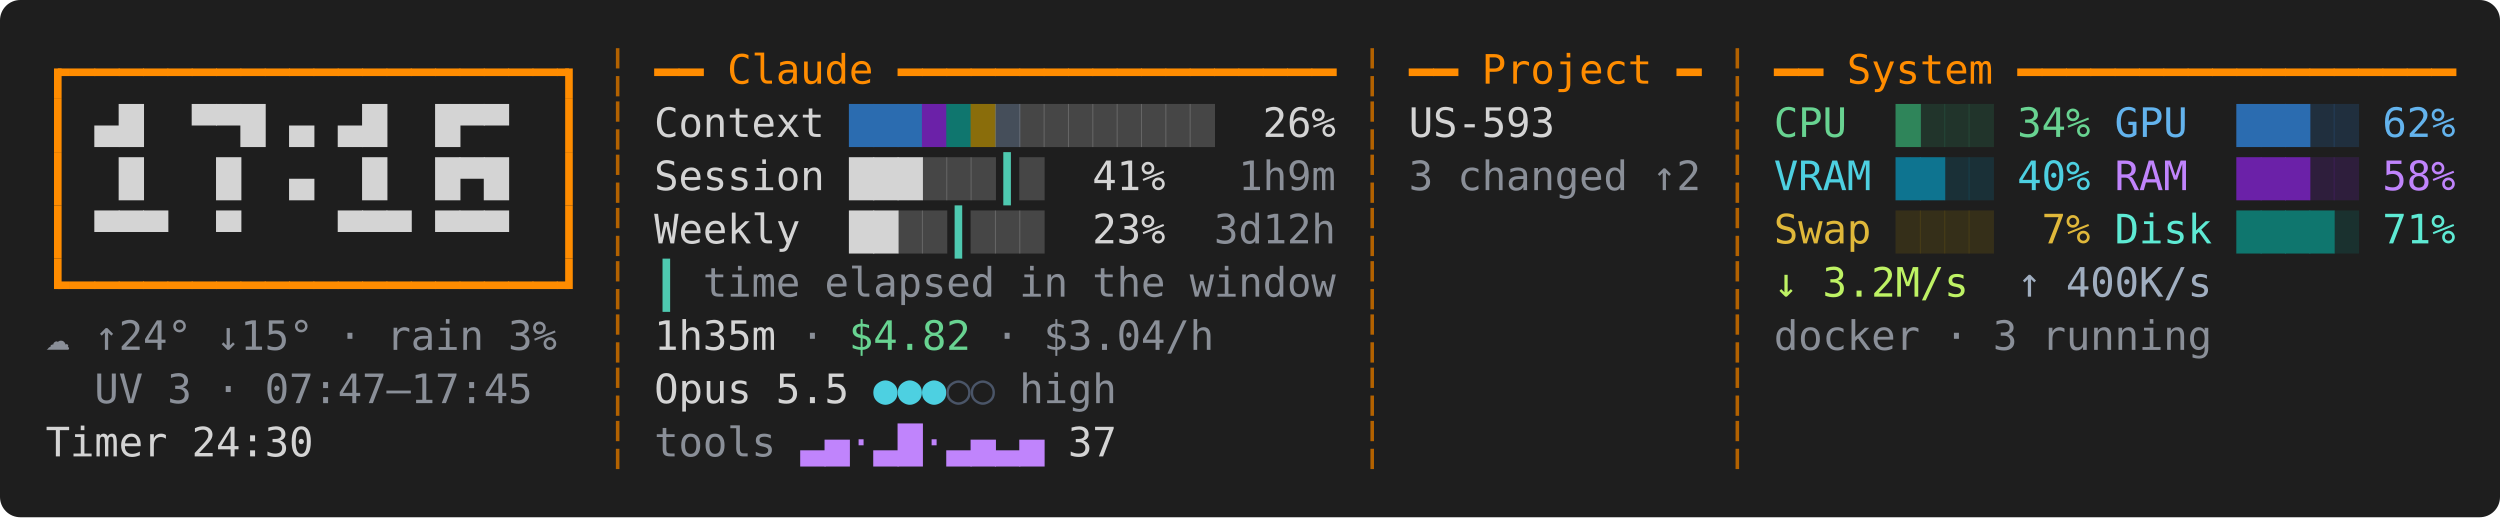
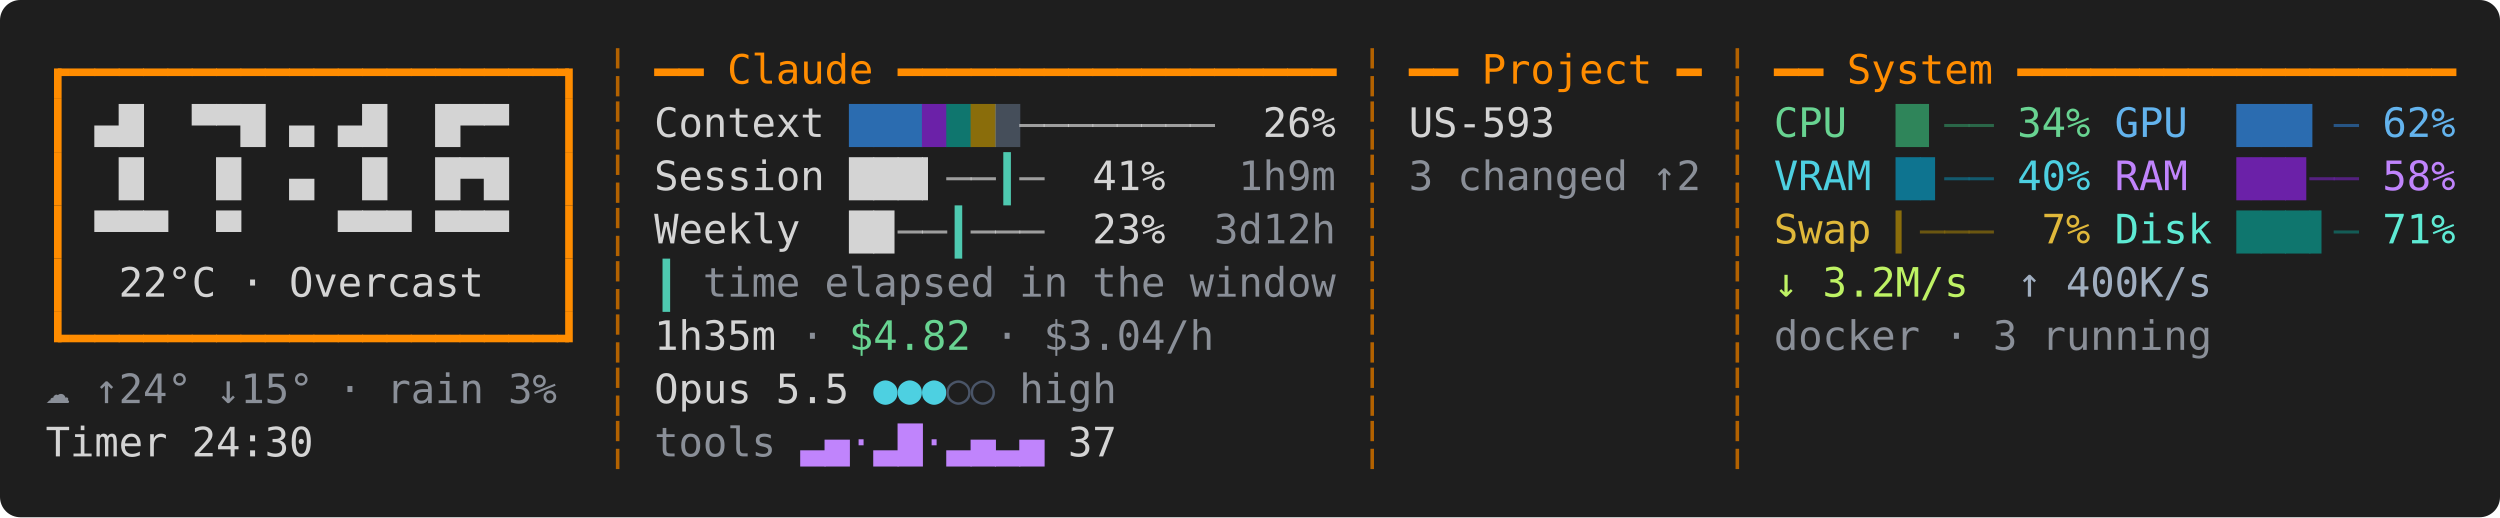
<svg xmlns="http://www.w3.org/2000/svg" width="986" height="204" viewBox="0 0 986 204" font-family="DejaVu Sans Mono, Menlo, Consolas, monospace" font-size="16">
  <rect width="986" height="204" rx="8" fill="#1e1e1e" />
  <line x1="22.8" y1="28.5" x2="27.6" y2="28.5" stroke="#ff8c00" stroke-width="3" />
  <line x1="22.8" y1="27.0" x2="22.8" y2="39.0" stroke="#ff8c00" stroke-width="3" />
  <line x1="27.6" y1="28.5" x2="37.6" y2="28.5" stroke="#ff8c00" stroke-width="3" />
  <line x1="37.2" y1="28.5" x2="47.2" y2="28.5" stroke="#ff8c00" stroke-width="3" />
  <line x1="46.8" y1="28.5" x2="56.8" y2="28.5" stroke="#ff8c00" stroke-width="3" />
  <line x1="56.4" y1="28.5" x2="66.4" y2="28.5" stroke="#ff8c00" stroke-width="3" />
  <line x1="66.0" y1="28.5" x2="76.0" y2="28.5" stroke="#ff8c00" stroke-width="3" />
  <line x1="75.6" y1="28.5" x2="85.6" y2="28.5" stroke="#ff8c00" stroke-width="3" />
  <line x1="85.2" y1="28.5" x2="95.2" y2="28.5" stroke="#ff8c00" stroke-width="3" />
  <line x1="94.8" y1="28.5" x2="104.8" y2="28.5" stroke="#ff8c00" stroke-width="3" />
  <line x1="104.4" y1="28.5" x2="114.4" y2="28.5" stroke="#ff8c00" stroke-width="3" />
  <line x1="114.0" y1="28.5" x2="124.0" y2="28.5" stroke="#ff8c00" stroke-width="3" />
  <line x1="123.6" y1="28.5" x2="133.6" y2="28.5" stroke="#ff8c00" stroke-width="3" />
  <line x1="133.2" y1="28.5" x2="143.2" y2="28.5" stroke="#ff8c00" stroke-width="3" />
  <line x1="142.8" y1="28.5" x2="152.8" y2="28.5" stroke="#ff8c00" stroke-width="3" />
  <line x1="152.4" y1="28.5" x2="162.4" y2="28.5" stroke="#ff8c00" stroke-width="3" />
  <line x1="162.0" y1="28.5" x2="172.0" y2="28.5" stroke="#ff8c00" stroke-width="3" />
  <line x1="171.6" y1="28.5" x2="181.6" y2="28.5" stroke="#ff8c00" stroke-width="3" />
  <line x1="181.2" y1="28.5" x2="191.2" y2="28.5" stroke="#ff8c00" stroke-width="3" />
  <line x1="190.8" y1="28.5" x2="200.8" y2="28.5" stroke="#ff8c00" stroke-width="3" />
  <line x1="200.4" y1="28.5" x2="210.4" y2="28.5" stroke="#ff8c00" stroke-width="3" />
  <line x1="210.0" y1="28.5" x2="220.0" y2="28.5" stroke="#ff8c00" stroke-width="3" />
  <line x1="224.4" y1="28.5" x2="219.6" y2="28.5" stroke="#ff8c00" stroke-width="3" />
  <line x1="224.4" y1="27.0" x2="224.4" y2="39.0" stroke="#ff8c00" stroke-width="3" />
  <line x1="243.6" y1="19" x2="243.6" y2="27.0" stroke="#b36200" stroke-width="1.4" />
  <line x1="243.6" y1="30.0" x2="243.6" y2="38" stroke="#b36200" stroke-width="1.4" />
  <line x1="258.0" y1="28.5" x2="268.0" y2="28.5" stroke="#ff8c00" stroke-width="3" />
  <line x1="267.6" y1="28.5" x2="277.6" y2="28.5" stroke="#ff8c00" stroke-width="3" />
  <text x="286.8" y="33" fill="#ff8c00">C</text>
  <text x="296.4" y="33" fill="#ff8c00">l</text>
  <text x="306.0" y="33" fill="#ff8c00">a</text>
  <text x="315.6" y="33" fill="#ff8c00">u</text>
  <text x="325.2" y="33" fill="#ff8c00">d</text>
  <text x="334.8" y="33" fill="#ff8c00">e</text>
  <line x1="354.0" y1="28.5" x2="364.0" y2="28.5" stroke="#ff8c00" stroke-width="3" />
  <line x1="363.6" y1="28.5" x2="373.6" y2="28.5" stroke="#ff8c00" stroke-width="3" />
  <line x1="373.2" y1="28.5" x2="383.2" y2="28.5" stroke="#ff8c00" stroke-width="3" />
  <line x1="382.8" y1="28.5" x2="392.8" y2="28.5" stroke="#ff8c00" stroke-width="3" />
  <line x1="392.4" y1="28.5" x2="402.4" y2="28.5" stroke="#ff8c00" stroke-width="3" />
  <line x1="402.0" y1="28.5" x2="412.0" y2="28.5" stroke="#ff8c00" stroke-width="3" />
  <line x1="411.6" y1="28.5" x2="421.6" y2="28.5" stroke="#ff8c00" stroke-width="3" />
  <line x1="421.2" y1="28.5" x2="431.2" y2="28.5" stroke="#ff8c00" stroke-width="3" />
  <line x1="430.8" y1="28.5" x2="440.8" y2="28.5" stroke="#ff8c00" stroke-width="3" />
  <line x1="440.4" y1="28.5" x2="450.4" y2="28.5" stroke="#ff8c00" stroke-width="3" />
  <line x1="450.0" y1="28.5" x2="460.0" y2="28.5" stroke="#ff8c00" stroke-width="3" />
  <line x1="459.6" y1="28.5" x2="469.6" y2="28.5" stroke="#ff8c00" stroke-width="3" />
  <line x1="469.2" y1="28.5" x2="479.2" y2="28.5" stroke="#ff8c00" stroke-width="3" />
  <line x1="478.8" y1="28.5" x2="488.8" y2="28.5" stroke="#ff8c00" stroke-width="3" />
  <line x1="488.4" y1="28.5" x2="498.4" y2="28.5" stroke="#ff8c00" stroke-width="3" />
  <line x1="498.0" y1="28.5" x2="508.0" y2="28.5" stroke="#ff8c00" stroke-width="3" />
  <line x1="507.6" y1="28.5" x2="517.6" y2="28.5" stroke="#ff8c00" stroke-width="3" />
  <line x1="517.2" y1="28.5" x2="527.2" y2="28.5" stroke="#ff8c00" stroke-width="3" />
  <line x1="541.2" y1="19" x2="541.2" y2="27.0" stroke="#b36200" stroke-width="1.4" />
  <line x1="541.2" y1="30.0" x2="541.2" y2="38" stroke="#b36200" stroke-width="1.4" />
  <line x1="555.6" y1="28.5" x2="565.6" y2="28.5" stroke="#ff8c00" stroke-width="3" />
  <line x1="565.2" y1="28.5" x2="575.2" y2="28.5" stroke="#ff8c00" stroke-width="3" />
  <text x="584.4" y="33" fill="#ff8c00">P</text>
  <text x="594.0" y="33" fill="#ff8c00">r</text>
  <text x="603.6" y="33" fill="#ff8c00">o</text>
  <text x="613.2" y="33" fill="#ff8c00">j</text>
  <text x="622.8" y="33" fill="#ff8c00">e</text>
  <text x="632.4" y="33" fill="#ff8c00">c</text>
  <text x="642.0" y="33" fill="#ff8c00">t</text>
  <line x1="661.2" y1="28.5" x2="671.2" y2="28.5" stroke="#ff8c00" stroke-width="3" />
  <line x1="685.2" y1="19" x2="685.2" y2="27.0" stroke="#b36200" stroke-width="1.4" />
  <line x1="685.2" y1="30.0" x2="685.2" y2="38" stroke="#b36200" stroke-width="1.4" />
  <line x1="699.6" y1="28.5" x2="709.6" y2="28.5" stroke="#ff8c00" stroke-width="3" />
  <line x1="709.2" y1="28.5" x2="719.2" y2="28.5" stroke="#ff8c00" stroke-width="3" />
  <text x="728.4" y="33" fill="#ff8c00">S</text>
  <text x="738.0" y="33" fill="#ff8c00">y</text>
  <text x="747.6" y="33" fill="#ff8c00">s</text>
  <text x="757.2" y="33" fill="#ff8c00">t</text>
  <text x="766.8" y="33" fill="#ff8c00">e</text>
  <text x="776.4" y="33" fill="#ff8c00">m</text>
  <line x1="795.6" y1="28.5" x2="805.6" y2="28.5" stroke="#ff8c00" stroke-width="3" />
  <line x1="805.2" y1="28.5" x2="815.2" y2="28.5" stroke="#ff8c00" stroke-width="3" />
  <line x1="814.8" y1="28.5" x2="824.8" y2="28.5" stroke="#ff8c00" stroke-width="3" />
  <line x1="824.4" y1="28.5" x2="834.4" y2="28.5" stroke="#ff8c00" stroke-width="3" />
  <line x1="834.0" y1="28.5" x2="844.0" y2="28.5" stroke="#ff8c00" stroke-width="3" />
  <line x1="843.6" y1="28.5" x2="853.6" y2="28.5" stroke="#ff8c00" stroke-width="3" />
  <line x1="853.2" y1="28.5" x2="863.2" y2="28.5" stroke="#ff8c00" stroke-width="3" />
  <line x1="862.8" y1="28.5" x2="872.8" y2="28.5" stroke="#ff8c00" stroke-width="3" />
  <line x1="872.4" y1="28.5" x2="882.4" y2="28.5" stroke="#ff8c00" stroke-width="3" />
  <line x1="882.0" y1="28.5" x2="892.0" y2="28.5" stroke="#ff8c00" stroke-width="3" />
  <line x1="891.6" y1="28.5" x2="901.6" y2="28.5" stroke="#ff8c00" stroke-width="3" />
  <line x1="901.2" y1="28.5" x2="911.2" y2="28.5" stroke="#ff8c00" stroke-width="3" />
  <line x1="910.8" y1="28.5" x2="920.8" y2="28.5" stroke="#ff8c00" stroke-width="3" />
  <line x1="920.4" y1="28.5" x2="930.4" y2="28.5" stroke="#ff8c00" stroke-width="3" />
  <line x1="930.0" y1="28.5" x2="940.0" y2="28.5" stroke="#ff8c00" stroke-width="3" />
  <line x1="939.6" y1="28.5" x2="949.6" y2="28.5" stroke="#ff8c00" stroke-width="3" />
  <line x1="949.2" y1="28.5" x2="959.2" y2="28.5" stroke="#ff8c00" stroke-width="3" />
  <line x1="958.8" y1="28.5" x2="968.8" y2="28.5" stroke="#ff8c00" stroke-width="3" />
  <line x1="22.8" y1="39" x2="22.8" y2="60" stroke="#ff8c00" stroke-width="3" />
  <rect x="37.2" y="49.5" width="10.0" height="8.5" fill="#d4d4d4" />
  <rect x="46.8" y="41" width="10.0" height="17" fill="#d4d4d4" />
  <rect x="75.6" y="41" width="10.0" height="8.5" fill="#d4d4d4" />
  <rect x="85.2" y="41" width="10.0" height="8.5" fill="#d4d4d4" />
  <rect x="94.8" y="41" width="10.0" height="17" fill="#d4d4d4" />
  <rect x="114.0" y="49.5" width="10.0" height="8.5" fill="#d4d4d4" />
  <rect x="133.2" y="49.5" width="10.0" height="8.5" fill="#d4d4d4" />
  <rect x="142.8" y="41" width="10.0" height="17" fill="#d4d4d4" />
  <rect x="171.6" y="41" width="10.0" height="17" fill="#d4d4d4" />
  <rect x="181.2" y="41" width="10.0" height="8.5" fill="#d4d4d4" />
  <rect x="190.8" y="41" width="10.0" height="8.5" fill="#d4d4d4" />
  <line x1="224.4" y1="39" x2="224.4" y2="60" stroke="#ff8c00" stroke-width="3" />
  <line x1="243.6" y1="40" x2="243.6" y2="48.0" stroke="#b36200" stroke-width="1.4" />
  <line x1="243.6" y1="51.0" x2="243.6" y2="59" stroke="#b36200" stroke-width="1.4" />
  <text x="258.0" y="54" fill="#d4d4d4">C</text>
  <text x="267.6" y="54" fill="#d4d4d4">o</text>
  <text x="277.2" y="54" fill="#d4d4d4">n</text>
  <text x="286.8" y="54" fill="#d4d4d4">t</text>
  <text x="296.4" y="54" fill="#d4d4d4">e</text>
  <text x="306.0" y="54" fill="#d4d4d4">x</text>
  <text x="315.6" y="54" fill="#d4d4d4">t</text>
  <rect x="334.8" y="41" width="10.0" height="17" fill="#2b6cb0" />
  <rect x="344.4" y="41" width="10.0" height="17" fill="#2b6cb0" />
  <rect x="354.0" y="41" width="10.0" height="17" fill="#2b6cb0" />
  <rect x="363.6" y="41" width="10.0" height="17" fill="#6b21a8" />
  <rect x="373.2" y="41" width="10.0" height="17" fill="#0f766e" />
  <rect x="382.8" y="41" width="10.0" height="17" fill="#8a6d0b" />
  <rect x="392.4" y="41" width="10.0" height="17" fill="#64748b" opacity="0.55" />
-   <rect x="402.0" y="41" width="10.0" height="17" fill="#d4d4d4" opacity="0.22" />
-   <rect x="411.6" y="41" width="10.0" height="17" fill="#d4d4d4" opacity="0.22" />
-   <rect x="421.2" y="41" width="10.0" height="17" fill="#d4d4d4" opacity="0.22" />
-   <rect x="430.8" y="41" width="10.0" height="17" fill="#d4d4d4" opacity="0.22" />
-   <rect x="440.4" y="41" width="10.0" height="17" fill="#d4d4d4" opacity="0.22" />
-   <rect x="450.0" y="41" width="10.0" height="17" fill="#d4d4d4" opacity="0.22" />
-   <rect x="459.6" y="41" width="10.0" height="17" fill="#d4d4d4" opacity="0.22" />
-   <rect x="469.2" y="41" width="10.0" height="17" fill="#d4d4d4" opacity="0.22" />
+   <line x1="402.0" y1="49.5" x2="412.0" y2="49.5" stroke="#d4d4d4" stroke-width="1.2" opacity="0.7" />
+   <line x1="411.6" y1="49.5" x2="421.6" y2="49.5" stroke="#d4d4d4" stroke-width="1.2" opacity="0.7" />
+   <line x1="421.2" y1="49.5" x2="431.2" y2="49.5" stroke="#d4d4d4" stroke-width="1.2" opacity="0.7" />
+   <line x1="430.8" y1="49.5" x2="440.8" y2="49.5" stroke="#d4d4d4" stroke-width="1.2" opacity="0.7" />
+   <line x1="440.4" y1="49.5" x2="450.4" y2="49.5" stroke="#d4d4d4" stroke-width="1.2" opacity="0.7" />
+   <line x1="450.0" y1="49.5" x2="460.0" y2="49.5" stroke="#d4d4d4" stroke-width="1.2" opacity="0.7" />
+   <line x1="459.6" y1="49.5" x2="469.6" y2="49.5" stroke="#d4d4d4" stroke-width="1.2" opacity="0.7" />
+   <line x1="469.2" y1="49.5" x2="479.2" y2="49.5" stroke="#d4d4d4" stroke-width="1.2" opacity="0.7" />
  <text x="498.0" y="54" fill="#d4d4d4">2</text>
  <text x="507.6" y="54" fill="#d4d4d4">6</text>
  <text x="517.2" y="54" fill="#d4d4d4">%</text>
  <line x1="541.2" y1="40" x2="541.2" y2="48.0" stroke="#b36200" stroke-width="1.4" />
  <line x1="541.2" y1="51.0" x2="541.2" y2="59" stroke="#b36200" stroke-width="1.4" />
  <text x="555.6" y="54" fill="#d4d4d4">U</text>
  <text x="565.2" y="54" fill="#d4d4d4">S</text>
  <text x="574.8" y="54" fill="#d4d4d4">-</text>
  <text x="584.4" y="54" fill="#d4d4d4">5</text>
  <text x="594.0" y="54" fill="#d4d4d4">9</text>
  <text x="603.6" y="54" fill="#d4d4d4">3</text>
  <line x1="685.2" y1="40" x2="685.2" y2="48.0" stroke="#b36200" stroke-width="1.4" />
  <line x1="685.2" y1="51.0" x2="685.2" y2="59" stroke="#b36200" stroke-width="1.4" />
  <text x="699.6" y="54" fill="#68d391">C</text>
  <text x="709.2" y="54" fill="#68d391">P</text>
  <text x="718.8" y="54" fill="#68d391">U</text>
  <rect x="747.6" y="41" width="10.0" height="17" fill="#2f855a" />
-   <rect x="757.2" y="41" width="10.0" height="17" fill="#2f855a" opacity="0.22" />
-   <rect x="766.8" y="41" width="10.0" height="17" fill="#2f855a" opacity="0.22" />
-   <rect x="776.4" y="41" width="10.0" height="17" fill="#2f855a" opacity="0.22" />
+   <rect x="757.2" y="41" width="3.6" height="17" fill="#2f855a" />
+   <line x1="766.8" y1="49.5" x2="776.8" y2="49.5" stroke="#2f855a" stroke-width="1.2" opacity="0.7" />
+   <line x1="776.4" y1="49.5" x2="786.4" y2="49.5" stroke="#2f855a" stroke-width="1.2" opacity="0.7" />
  <text x="795.6" y="54" fill="#68d391">3</text>
  <text x="805.2" y="54" fill="#68d391">4</text>
  <text x="814.8" y="54" fill="#68d391">%</text>
  <text x="834.0" y="54" fill="#63b3ed">G</text>
  <text x="843.6" y="54" fill="#63b3ed">P</text>
  <text x="853.2" y="54" fill="#63b3ed">U</text>
  <rect x="882.0" y="41" width="10.0" height="17" fill="#2b6cb0" />
  <rect x="891.6" y="41" width="10.0" height="17" fill="#2b6cb0" />
  <rect x="901.2" y="41" width="10.0" height="17" fill="#2b6cb0" />
-   <rect x="910.8" y="41" width="10.0" height="17" fill="#2b6cb0" opacity="0.22" />
-   <rect x="920.4" y="41" width="10.0" height="17" fill="#2b6cb0" opacity="0.22" />
+   <rect x="910.8" y="41" width="1.2" height="17" fill="#2b6cb0" />
+   <line x1="920.4" y1="49.5" x2="930.4" y2="49.5" stroke="#2b6cb0" stroke-width="1.2" opacity="0.7" />
  <text x="939.6" y="54" fill="#63b3ed">6</text>
  <text x="949.2" y="54" fill="#63b3ed">2</text>
  <text x="958.8" y="54" fill="#63b3ed">%</text>
  <line x1="22.8" y1="60" x2="22.8" y2="81" stroke="#ff8c00" stroke-width="3" />
  <rect x="46.8" y="62" width="10.0" height="17" fill="#d4d4d4" />
  <rect x="85.2" y="62" width="10.0" height="17" fill="#d4d4d4" />
  <rect x="114.0" y="70.5" width="10.0" height="8.5" fill="#d4d4d4" />
  <rect x="142.8" y="62" width="10.0" height="17" fill="#d4d4d4" />
  <rect x="171.6" y="62" width="10.0" height="17" fill="#d4d4d4" />
  <rect x="181.2" y="62" width="10.0" height="8.5" fill="#d4d4d4" />
  <rect x="190.8" y="62" width="10.0" height="17" fill="#d4d4d4" />
  <line x1="224.4" y1="60" x2="224.4" y2="81" stroke="#ff8c00" stroke-width="3" />
  <line x1="243.6" y1="61" x2="243.6" y2="69.0" stroke="#b36200" stroke-width="1.4" />
  <line x1="243.6" y1="72.0" x2="243.6" y2="80" stroke="#b36200" stroke-width="1.4" />
  <text x="258.0" y="75" fill="#d4d4d4">S</text>
  <text x="267.6" y="75" fill="#d4d4d4">e</text>
  <text x="277.2" y="75" fill="#d4d4d4">s</text>
  <text x="286.8" y="75" fill="#d4d4d4">s</text>
  <text x="296.4" y="75" fill="#d4d4d4">i</text>
  <text x="306.0" y="75" fill="#d4d4d4">o</text>
  <text x="315.6" y="75" fill="#d4d4d4">n</text>
  <rect x="334.8" y="62" width="10.0" height="17" fill="#d4d4d4" />
  <rect x="344.4" y="62" width="10.0" height="17" fill="#d4d4d4" />
  <rect x="354.0" y="62" width="10.0" height="17" fill="#d4d4d4" />
-   <rect x="363.6" y="62" width="10.0" height="17" fill="#d4d4d4" opacity="0.22" />
-   <rect x="373.2" y="62" width="10.0" height="17" fill="#d4d4d4" opacity="0.22" />
-   <rect x="382.8" y="62" width="10.0" height="17" fill="#d4d4d4" opacity="0.22" />
+   <rect x="363.6" y="62" width="2.4" height="17" fill="#d4d4d4" />
+   <line x1="373.2" y1="70.5" x2="383.2" y2="70.5" stroke="#d4d4d4" stroke-width="1.2" opacity="0.7" />
+   <line x1="382.8" y1="70.5" x2="392.8" y2="70.5" stroke="#d4d4d4" stroke-width="1.2" opacity="0.7" />
  <line x1="397.2" y1="60" x2="397.2" y2="81" stroke="#4ec9b0" stroke-width="3" />
-   <rect x="402.0" y="62" width="10.0" height="17" fill="#d4d4d4" opacity="0.22" />
+   <line x1="402.0" y1="70.5" x2="412.0" y2="70.5" stroke="#d4d4d4" stroke-width="1.2" opacity="0.7" />
  <text x="430.8" y="75" fill="#d4d4d4">4</text>
  <text x="440.4" y="75" fill="#d4d4d4">1</text>
  <text x="450.0" y="75" fill="#d4d4d4">%</text>
  <text x="488.4" y="75" fill="#8a8f98">1</text>
  <text x="498.0" y="75" fill="#8a8f98">h</text>
  <text x="507.6" y="75" fill="#8a8f98">9</text>
  <text x="517.2" y="75" fill="#8a8f98">m</text>
  <line x1="541.2" y1="61" x2="541.2" y2="69.0" stroke="#b36200" stroke-width="1.4" />
  <line x1="541.2" y1="72.0" x2="541.2" y2="80" stroke="#b36200" stroke-width="1.4" />
  <text x="555.6" y="75" fill="#8a8f98">3</text>
  <text x="574.8" y="75" fill="#8a8f98">c</text>
  <text x="584.4" y="75" fill="#8a8f98">h</text>
  <text x="594.0" y="75" fill="#8a8f98">a</text>
  <text x="603.6" y="75" fill="#8a8f98">n</text>
  <text x="613.2" y="75" fill="#8a8f98">g</text>
  <text x="622.8" y="75" fill="#8a8f98">e</text>
  <text x="632.4" y="75" fill="#8a8f98">d</text>
  <text x="651.6" y="75" fill="#8a8f98">↑</text>
  <text x="661.2" y="75" fill="#8a8f98">2</text>
  <line x1="685.2" y1="61" x2="685.2" y2="69.0" stroke="#b36200" stroke-width="1.4" />
  <line x1="685.2" y1="72.0" x2="685.2" y2="80" stroke="#b36200" stroke-width="1.4" />
  <text x="699.6" y="75" fill="#4dd0e1">V</text>
  <text x="709.2" y="75" fill="#4dd0e1">R</text>
  <text x="718.8" y="75" fill="#4dd0e1">A</text>
  <text x="728.4" y="75" fill="#4dd0e1">M</text>
  <rect x="747.6" y="62" width="10.0" height="17" fill="#0e7490" />
-   <rect x="757.2" y="62" width="10.0" height="17" fill="#0e7490" />
-   <rect x="766.8" y="62" width="10.0" height="17" fill="#0e7490" opacity="0.22" />
-   <rect x="776.4" y="62" width="10.0" height="17" fill="#0e7490" opacity="0.22" />
+   <rect x="757.2" y="62" width="6.0" height="17" fill="#0e7490" />
+   <line x1="766.8" y1="70.5" x2="776.8" y2="70.5" stroke="#0e7490" stroke-width="1.2" opacity="0.7" />
+   <line x1="776.4" y1="70.5" x2="786.4" y2="70.5" stroke="#0e7490" stroke-width="1.2" opacity="0.7" />
  <text x="795.6" y="75" fill="#4dd0e1">4</text>
  <text x="805.2" y="75" fill="#4dd0e1">0</text>
  <text x="814.8" y="75" fill="#4dd0e1">%</text>
  <text x="834.0" y="75" fill="#c084fc">R</text>
  <text x="843.6" y="75" fill="#c084fc">A</text>
  <text x="853.2" y="75" fill="#c084fc">M</text>
  <rect x="882.0" y="62" width="10.0" height="17" fill="#6b21a8" />
  <rect x="891.6" y="62" width="10.0" height="17" fill="#6b21a8" />
-   <rect x="901.2" y="62" width="10.0" height="17" fill="#6b21a8" />
-   <rect x="910.8" y="62" width="10.0" height="17" fill="#6b21a8" opacity="0.22" />
-   <rect x="920.4" y="62" width="10.0" height="17" fill="#6b21a8" opacity="0.22" />
+   <rect x="901.2" y="62" width="8.4" height="17" fill="#6b21a8" />
+   <line x1="910.8" y1="70.5" x2="920.8" y2="70.5" stroke="#6b21a8" stroke-width="1.2" opacity="0.7" />
+   <line x1="920.4" y1="70.5" x2="930.4" y2="70.5" stroke="#6b21a8" stroke-width="1.2" opacity="0.7" />
  <text x="939.6" y="75" fill="#c084fc">5</text>
  <text x="949.2" y="75" fill="#c084fc">8</text>
  <text x="958.8" y="75" fill="#c084fc">%</text>
  <line x1="22.8" y1="81" x2="22.8" y2="102" stroke="#ff8c00" stroke-width="3" />
  <rect x="37.2" y="83" width="10.0" height="8.5" fill="#d4d4d4" />
  <rect x="46.8" y="83" width="10.0" height="8.5" fill="#d4d4d4" />
  <rect x="56.4" y="83" width="10.0" height="8.5" fill="#d4d4d4" />
  <rect x="85.2" y="83" width="10.0" height="8.5" fill="#d4d4d4" />
  <rect x="133.2" y="83" width="10.0" height="8.5" fill="#d4d4d4" />
  <rect x="142.8" y="83" width="10.0" height="8.5" fill="#d4d4d4" />
  <rect x="152.4" y="83" width="10.0" height="8.5" fill="#d4d4d4" />
  <rect x="171.6" y="83" width="10.0" height="8.5" fill="#d4d4d4" />
  <rect x="181.2" y="83" width="10.0" height="8.5" fill="#d4d4d4" />
  <rect x="190.8" y="83" width="10.0" height="8.5" fill="#d4d4d4" />
  <line x1="224.4" y1="81" x2="224.4" y2="102" stroke="#ff8c00" stroke-width="3" />
  <line x1="243.6" y1="82" x2="243.6" y2="90.0" stroke="#b36200" stroke-width="1.4" />
  <line x1="243.6" y1="93.0" x2="243.6" y2="101" stroke="#b36200" stroke-width="1.4" />
  <text x="258.0" y="96" fill="#d4d4d4">W</text>
  <text x="267.6" y="96" fill="#d4d4d4">e</text>
  <text x="277.2" y="96" fill="#d4d4d4">e</text>
  <text x="286.8" y="96" fill="#d4d4d4">k</text>
  <text x="296.4" y="96" fill="#d4d4d4">l</text>
  <text x="306.0" y="96" fill="#d4d4d4">y</text>
  <rect x="334.8" y="83" width="10.0" height="17" fill="#d4d4d4" />
-   <rect x="344.4" y="83" width="10.0" height="17" fill="#d4d4d4" />
-   <rect x="354.0" y="83" width="10.0" height="17" fill="#d4d4d4" opacity="0.22" />
-   <rect x="363.6" y="83" width="10.0" height="17" fill="#d4d4d4" opacity="0.22" />
+   <rect x="344.4" y="83" width="8.4" height="17" fill="#d4d4d4" />
+   <line x1="354.0" y1="91.5" x2="364.0" y2="91.5" stroke="#d4d4d4" stroke-width="1.2" opacity="0.7" />
+   <line x1="363.6" y1="91.5" x2="373.6" y2="91.5" stroke="#d4d4d4" stroke-width="1.2" opacity="0.7" />
  <line x1="378.0" y1="81" x2="378.0" y2="102" stroke="#4ec9b0" stroke-width="3" />
-   <rect x="382.8" y="83" width="10.0" height="17" fill="#d4d4d4" opacity="0.22" />
-   <rect x="392.4" y="83" width="10.0" height="17" fill="#d4d4d4" opacity="0.22" />
-   <rect x="402.0" y="83" width="10.0" height="17" fill="#d4d4d4" opacity="0.22" />
+   <line x1="382.8" y1="91.5" x2="392.8" y2="91.5" stroke="#d4d4d4" stroke-width="1.2" opacity="0.7" />
+   <line x1="392.4" y1="91.5" x2="402.4" y2="91.5" stroke="#d4d4d4" stroke-width="1.2" opacity="0.7" />
+   <line x1="402.0" y1="91.5" x2="412.0" y2="91.5" stroke="#d4d4d4" stroke-width="1.2" opacity="0.7" />
  <text x="430.8" y="96" fill="#d4d4d4">2</text>
  <text x="440.4" y="96" fill="#d4d4d4">3</text>
  <text x="450.0" y="96" fill="#d4d4d4">%</text>
  <text x="478.8" y="96" fill="#8a8f98">3</text>
  <text x="488.4" y="96" fill="#8a8f98">d</text>
  <text x="498.0" y="96" fill="#8a8f98">1</text>
  <text x="507.6" y="96" fill="#8a8f98">2</text>
  <text x="517.2" y="96" fill="#8a8f98">h</text>
  <line x1="541.2" y1="82" x2="541.2" y2="90.0" stroke="#b36200" stroke-width="1.4" />
  <line x1="541.2" y1="93.0" x2="541.2" y2="101" stroke="#b36200" stroke-width="1.4" />
  <line x1="685.2" y1="82" x2="685.2" y2="90.0" stroke="#b36200" stroke-width="1.4" />
  <line x1="685.2" y1="93.0" x2="685.2" y2="101" stroke="#b36200" stroke-width="1.4" />
  <text x="699.6" y="96" fill="#e0b83a">S</text>
  <text x="709.2" y="96" fill="#e0b83a">w</text>
  <text x="718.8" y="96" fill="#e0b83a">a</text>
  <text x="728.4" y="96" fill="#e0b83a">p</text>
-   <rect x="747.6" y="83" width="10.0" height="17" fill="#8a6d0b" opacity="0.22" />
-   <rect x="757.2" y="83" width="10.0" height="17" fill="#8a6d0b" opacity="0.22" />
-   <rect x="766.8" y="83" width="10.0" height="17" fill="#8a6d0b" opacity="0.22" />
-   <rect x="776.4" y="83" width="10.0" height="17" fill="#8a6d0b" opacity="0.22" />
+   <rect x="747.6" y="83" width="2.4" height="17" fill="#8a6d0b" />
+   <line x1="757.2" y1="91.5" x2="767.2" y2="91.5" stroke="#8a6d0b" stroke-width="1.2" opacity="0.7" />
+   <line x1="766.8" y1="91.5" x2="776.8" y2="91.5" stroke="#8a6d0b" stroke-width="1.2" opacity="0.7" />
+   <line x1="776.4" y1="91.5" x2="786.4" y2="91.5" stroke="#8a6d0b" stroke-width="1.2" opacity="0.7" />
  <text x="805.2" y="96" fill="#e0b83a">7</text>
  <text x="814.8" y="96" fill="#e0b83a">%</text>
  <text x="834.0" y="96" fill="#5eead4">D</text>
  <text x="843.6" y="96" fill="#5eead4">i</text>
  <text x="853.2" y="96" fill="#5eead4">s</text>
  <text x="862.8" y="96" fill="#5eead4">k</text>
  <rect x="882.0" y="83" width="10.0" height="17" fill="#0f766e" />
  <rect x="891.6" y="83" width="10.0" height="17" fill="#0f766e" />
  <rect x="901.2" y="83" width="10.0" height="17" fill="#0f766e" />
-   <rect x="910.8" y="83" width="10.0" height="17" fill="#0f766e" />
-   <rect x="920.4" y="83" width="10.0" height="17" fill="#0f766e" opacity="0.22" />
+   <rect x="910.8" y="83" width="4.8" height="17" fill="#0f766e" />
+   <line x1="920.4" y1="91.5" x2="930.4" y2="91.5" stroke="#0f766e" stroke-width="1.2" opacity="0.7" />
  <text x="939.6" y="96" fill="#5eead4">7</text>
  <text x="949.2" y="96" fill="#5eead4">1</text>
  <text x="958.8" y="96" fill="#5eead4">%</text>
-   <line x1="22.8" y1="112.5" x2="27.6" y2="112.5" stroke="#ff8c00" stroke-width="3" />
-   <line x1="22.8" y1="114.0" x2="22.8" y2="102.0" stroke="#ff8c00" stroke-width="3" />
-   <line x1="27.6" y1="112.5" x2="37.6" y2="112.5" stroke="#ff8c00" stroke-width="3" />
-   <line x1="37.2" y1="112.5" x2="47.2" y2="112.5" stroke="#ff8c00" stroke-width="3" />
-   <line x1="46.8" y1="112.5" x2="56.8" y2="112.5" stroke="#ff8c00" stroke-width="3" />
-   <line x1="56.4" y1="112.5" x2="66.4" y2="112.5" stroke="#ff8c00" stroke-width="3" />
-   <line x1="66.0" y1="112.5" x2="76.0" y2="112.5" stroke="#ff8c00" stroke-width="3" />
-   <line x1="75.6" y1="112.5" x2="85.6" y2="112.5" stroke="#ff8c00" stroke-width="3" />
-   <line x1="85.2" y1="112.5" x2="95.2" y2="112.5" stroke="#ff8c00" stroke-width="3" />
-   <line x1="94.8" y1="112.5" x2="104.8" y2="112.5" stroke="#ff8c00" stroke-width="3" />
-   <line x1="104.4" y1="112.5" x2="114.4" y2="112.5" stroke="#ff8c00" stroke-width="3" />
-   <line x1="114.0" y1="112.5" x2="124.0" y2="112.5" stroke="#ff8c00" stroke-width="3" />
-   <line x1="123.6" y1="112.5" x2="133.6" y2="112.5" stroke="#ff8c00" stroke-width="3" />
-   <line x1="133.2" y1="112.5" x2="143.2" y2="112.5" stroke="#ff8c00" stroke-width="3" />
-   <line x1="142.8" y1="112.5" x2="152.8" y2="112.5" stroke="#ff8c00" stroke-width="3" />
-   <line x1="152.4" y1="112.5" x2="162.4" y2="112.5" stroke="#ff8c00" stroke-width="3" />
-   <line x1="162.0" y1="112.5" x2="172.0" y2="112.5" stroke="#ff8c00" stroke-width="3" />
-   <line x1="171.6" y1="112.5" x2="181.6" y2="112.5" stroke="#ff8c00" stroke-width="3" />
-   <line x1="181.2" y1="112.5" x2="191.2" y2="112.5" stroke="#ff8c00" stroke-width="3" />
-   <line x1="190.8" y1="112.5" x2="200.8" y2="112.5" stroke="#ff8c00" stroke-width="3" />
-   <line x1="200.4" y1="112.5" x2="210.4" y2="112.5" stroke="#ff8c00" stroke-width="3" />
-   <line x1="210.0" y1="112.5" x2="220.0" y2="112.5" stroke="#ff8c00" stroke-width="3" />
-   <line x1="224.4" y1="112.5" x2="219.6" y2="112.5" stroke="#ff8c00" stroke-width="3" />
-   <line x1="224.4" y1="114.0" x2="224.4" y2="102.0" stroke="#ff8c00" stroke-width="3" />
+   <line x1="22.8" y1="102" x2="22.8" y2="123" stroke="#ff8c00" stroke-width="3" />
+   <text x="46.8" y="117" fill="#d4d4d4">2</text>
+   <text x="56.4" y="117" fill="#d4d4d4">2</text>
+   <text x="66.0" y="117" fill="#d4d4d4">°</text>
+   <text x="75.6" y="117" fill="#d4d4d4">C</text>
+   <text x="94.8" y="117" fill="#d4d4d4">·</text>
+   <text x="114.0" y="117" fill="#d4d4d4">O</text>
+   <text x="123.6" y="117" fill="#d4d4d4">v</text>
+   <text x="133.2" y="117" fill="#d4d4d4">e</text>
+   <text x="142.8" y="117" fill="#d4d4d4">r</text>
+   <text x="152.4" y="117" fill="#d4d4d4">c</text>
+   <text x="162.0" y="117" fill="#d4d4d4">a</text>
+   <text x="171.6" y="117" fill="#d4d4d4">s</text>
+   <text x="181.2" y="117" fill="#d4d4d4">t</text>
+   <line x1="224.4" y1="102" x2="224.4" y2="123" stroke="#ff8c00" stroke-width="3" />
  <line x1="243.6" y1="103" x2="243.6" y2="111.0" stroke="#b36200" stroke-width="1.4" />
  <line x1="243.6" y1="114.0" x2="243.6" y2="122" stroke="#b36200" stroke-width="1.4" />
  <line x1="262.8" y1="102" x2="262.8" y2="123" stroke="#4ec9b0" stroke-width="3" />
  <text x="277.2" y="117" fill="#8a8f98">t</text>
  <text x="286.8" y="117" fill="#8a8f98">i</text>
  <text x="296.4" y="117" fill="#8a8f98">m</text>
  <text x="306.0" y="117" fill="#8a8f98">e</text>
  <text x="325.2" y="117" fill="#8a8f98">e</text>
  <text x="334.8" y="117" fill="#8a8f98">l</text>
  <text x="344.4" y="117" fill="#8a8f98">a</text>
  <text x="354.0" y="117" fill="#8a8f98">p</text>
  <text x="363.6" y="117" fill="#8a8f98">s</text>
  <text x="373.2" y="117" fill="#8a8f98">e</text>
  <text x="382.8" y="117" fill="#8a8f98">d</text>
  <text x="402.0" y="117" fill="#8a8f98">i</text>
  <text x="411.6" y="117" fill="#8a8f98">n</text>
  <text x="430.8" y="117" fill="#8a8f98">t</text>
  <text x="440.4" y="117" fill="#8a8f98">h</text>
  <text x="450.0" y="117" fill="#8a8f98">e</text>
  <text x="469.2" y="117" fill="#8a8f98">w</text>
  <text x="478.8" y="117" fill="#8a8f98">i</text>
  <text x="488.4" y="117" fill="#8a8f98">n</text>
  <text x="498.0" y="117" fill="#8a8f98">d</text>
  <text x="507.6" y="117" fill="#8a8f98">o</text>
  <text x="517.2" y="117" fill="#8a8f98">w</text>
  <line x1="541.2" y1="103" x2="541.2" y2="111.0" stroke="#b36200" stroke-width="1.4" />
  <line x1="541.2" y1="114.0" x2="541.2" y2="122" stroke="#b36200" stroke-width="1.4" />
  <line x1="685.2" y1="103" x2="685.2" y2="111.0" stroke="#b36200" stroke-width="1.4" />
  <line x1="685.2" y1="114.0" x2="685.2" y2="122" stroke="#b36200" stroke-width="1.4" />
  <text x="699.6" y="117" fill="#bef264">↓</text>
  <text x="718.8" y="117" fill="#bef264">3</text>
  <text x="728.4" y="117" fill="#bef264">.</text>
  <text x="738.0" y="117" fill="#bef264">2</text>
  <text x="747.6" y="117" fill="#bef264">M</text>
  <text x="757.2" y="117" fill="#bef264">/</text>
  <text x="766.8" y="117" fill="#bef264">s</text>
  <text x="795.6" y="117" fill="#a0aec0">↑</text>
  <text x="814.8" y="117" fill="#a0aec0">4</text>
  <text x="824.4" y="117" fill="#a0aec0">0</text>
  <text x="834.0" y="117" fill="#a0aec0">0</text>
  <text x="843.6" y="117" fill="#a0aec0">K</text>
  <text x="853.2" y="117" fill="#a0aec0">/</text>
  <text x="862.8" y="117" fill="#a0aec0">s</text>
-   <text x="18.0" y="138" fill="#8a8f98">☁</text>
-   <text x="37.2" y="138" fill="#8a8f98">↑</text>
-   <text x="46.8" y="138" fill="#8a8f98">2</text>
-   <text x="56.4" y="138" fill="#8a8f98">4</text>
-   <text x="66.0" y="138" fill="#8a8f98">°</text>
-   <text x="85.2" y="138" fill="#8a8f98">↓</text>
-   <text x="94.8" y="138" fill="#8a8f98">1</text>
-   <text x="104.4" y="138" fill="#8a8f98">5</text>
-   <text x="114.0" y="138" fill="#8a8f98">°</text>
-   <text x="133.2" y="138" fill="#8a8f98">·</text>
-   <text x="152.4" y="138" fill="#8a8f98">r</text>
-   <text x="162.0" y="138" fill="#8a8f98">a</text>
-   <text x="171.6" y="138" fill="#8a8f98">i</text>
-   <text x="181.2" y="138" fill="#8a8f98">n</text>
-   <text x="200.4" y="138" fill="#8a8f98">3</text>
-   <text x="210.0" y="138" fill="#8a8f98">%</text>
+   <line x1="22.8" y1="133.5" x2="27.6" y2="133.5" stroke="#ff8c00" stroke-width="3" />
+   <line x1="22.8" y1="135.0" x2="22.8" y2="123.0" stroke="#ff8c00" stroke-width="3" />
+   <line x1="27.6" y1="133.5" x2="37.6" y2="133.5" stroke="#ff8c00" stroke-width="3" />
+   <line x1="37.2" y1="133.5" x2="47.2" y2="133.5" stroke="#ff8c00" stroke-width="3" />
+   <line x1="46.8" y1="133.5" x2="56.8" y2="133.5" stroke="#ff8c00" stroke-width="3" />
+   <line x1="56.4" y1="133.5" x2="66.4" y2="133.5" stroke="#ff8c00" stroke-width="3" />
+   <line x1="66.0" y1="133.5" x2="76.0" y2="133.5" stroke="#ff8c00" stroke-width="3" />
+   <line x1="75.6" y1="133.5" x2="85.6" y2="133.5" stroke="#ff8c00" stroke-width="3" />
+   <line x1="85.2" y1="133.5" x2="95.2" y2="133.5" stroke="#ff8c00" stroke-width="3" />
+   <line x1="94.8" y1="133.5" x2="104.8" y2="133.5" stroke="#ff8c00" stroke-width="3" />
+   <line x1="104.4" y1="133.5" x2="114.4" y2="133.5" stroke="#ff8c00" stroke-width="3" />
+   <line x1="114.0" y1="133.5" x2="124.0" y2="133.5" stroke="#ff8c00" stroke-width="3" />
+   <line x1="123.6" y1="133.5" x2="133.6" y2="133.5" stroke="#ff8c00" stroke-width="3" />
+   <line x1="133.2" y1="133.5" x2="143.2" y2="133.5" stroke="#ff8c00" stroke-width="3" />
+   <line x1="142.8" y1="133.5" x2="152.8" y2="133.5" stroke="#ff8c00" stroke-width="3" />
+   <line x1="152.4" y1="133.5" x2="162.4" y2="133.5" stroke="#ff8c00" stroke-width="3" />
+   <line x1="162.0" y1="133.5" x2="172.0" y2="133.5" stroke="#ff8c00" stroke-width="3" />
+   <line x1="171.6" y1="133.5" x2="181.6" y2="133.5" stroke="#ff8c00" stroke-width="3" />
+   <line x1="181.2" y1="133.5" x2="191.2" y2="133.5" stroke="#ff8c00" stroke-width="3" />
+   <line x1="190.8" y1="133.5" x2="200.8" y2="133.5" stroke="#ff8c00" stroke-width="3" />
+   <line x1="200.4" y1="133.5" x2="210.4" y2="133.5" stroke="#ff8c00" stroke-width="3" />
+   <line x1="210.0" y1="133.5" x2="220.0" y2="133.5" stroke="#ff8c00" stroke-width="3" />
+   <line x1="224.4" y1="133.5" x2="219.6" y2="133.5" stroke="#ff8c00" stroke-width="3" />
+   <line x1="224.4" y1="135.0" x2="224.4" y2="123.0" stroke="#ff8c00" stroke-width="3" />
  <line x1="243.6" y1="124" x2="243.6" y2="132.0" stroke="#b36200" stroke-width="1.4" />
  <line x1="243.6" y1="135.0" x2="243.6" y2="143" stroke="#b36200" stroke-width="1.4" />
  <text x="258.0" y="138" fill="#d4d4d4">1</text>
  <text x="267.6" y="138" fill="#d4d4d4">h</text>
  <text x="277.2" y="138" fill="#d4d4d4">3</text>
  <text x="286.8" y="138" fill="#d4d4d4">5</text>
  <text x="296.4" y="138" fill="#d4d4d4">m</text>
  <text x="315.6" y="138" fill="#8a8f98">·</text>
  <text x="334.8" y="138" fill="#68d391">$</text>
  <text x="344.4" y="138" fill="#68d391">4</text>
  <text x="354.0" y="138" fill="#68d391">.</text>
  <text x="363.6" y="138" fill="#68d391">8</text>
  <text x="373.2" y="138" fill="#68d391">2</text>
  <text x="392.4" y="138" fill="#8a8f98">·</text>
  <text x="411.6" y="138" fill="#8a8f98">$</text>
  <text x="421.2" y="138" fill="#8a8f98">3</text>
  <text x="430.8" y="138" fill="#8a8f98">.</text>
  <text x="440.4" y="138" fill="#8a8f98">0</text>
  <text x="450.0" y="138" fill="#8a8f98">4</text>
  <text x="459.6" y="138" fill="#8a8f98">/</text>
  <text x="469.2" y="138" fill="#8a8f98">h</text>
  <line x1="541.2" y1="124" x2="541.2" y2="132.0" stroke="#b36200" stroke-width="1.4" />
  <line x1="541.2" y1="135.0" x2="541.2" y2="143" stroke="#b36200" stroke-width="1.4" />
  <line x1="685.2" y1="124" x2="685.2" y2="132.0" stroke="#b36200" stroke-width="1.4" />
  <line x1="685.2" y1="135.0" x2="685.2" y2="143" stroke="#b36200" stroke-width="1.4" />
  <text x="699.6" y="138" fill="#8a8f98">d</text>
  <text x="709.2" y="138" fill="#8a8f98">o</text>
  <text x="718.8" y="138" fill="#8a8f98">c</text>
  <text x="728.4" y="138" fill="#8a8f98">k</text>
  <text x="738.0" y="138" fill="#8a8f98">e</text>
  <text x="747.6" y="138" fill="#8a8f98">r</text>
  <text x="766.8" y="138" fill="#8a8f98">·</text>
  <text x="786.0" y="138" fill="#8a8f98">3</text>
  <text x="805.2" y="138" fill="#8a8f98">r</text>
  <text x="814.8" y="138" fill="#8a8f98">u</text>
  <text x="824.4" y="138" fill="#8a8f98">n</text>
  <text x="834.0" y="138" fill="#8a8f98">n</text>
  <text x="843.6" y="138" fill="#8a8f98">i</text>
  <text x="853.2" y="138" fill="#8a8f98">n</text>
  <text x="862.8" y="138" fill="#8a8f98">g</text>
-   <text x="37.2" y="159" fill="#8a8f98">U</text>
-   <text x="46.8" y="159" fill="#8a8f98">V</text>
-   <text x="66.0" y="159" fill="#8a8f98">3</text>
-   <text x="85.2" y="159" fill="#8a8f98">·</text>
-   <text x="104.4" y="159" fill="#8a8f98">0</text>
-   <text x="114.0" y="159" fill="#8a8f98">7</text>
-   <text x="123.6" y="159" fill="#8a8f98">:</text>
-   <text x="133.2" y="159" fill="#8a8f98">4</text>
-   <text x="142.8" y="159" fill="#8a8f98">7</text>
-   <text x="152.4" y="159" fill="#8a8f98">–</text>
-   <text x="162.0" y="159" fill="#8a8f98">1</text>
-   <text x="171.6" y="159" fill="#8a8f98">7</text>
-   <text x="181.2" y="159" fill="#8a8f98">:</text>
-   <text x="190.8" y="159" fill="#8a8f98">4</text>
-   <text x="200.4" y="159" fill="#8a8f98">5</text>
+   <text x="18.0" y="159" fill="#8a8f98">☁</text>
+   <text x="37.2" y="159" fill="#8a8f98">↑</text>
+   <text x="46.8" y="159" fill="#8a8f98">2</text>
+   <text x="56.4" y="159" fill="#8a8f98">4</text>
+   <text x="66.0" y="159" fill="#8a8f98">°</text>
+   <text x="85.2" y="159" fill="#8a8f98">↓</text>
+   <text x="94.8" y="159" fill="#8a8f98">1</text>
+   <text x="104.4" y="159" fill="#8a8f98">5</text>
+   <text x="114.0" y="159" fill="#8a8f98">°</text>
+   <text x="133.2" y="159" fill="#8a8f98">·</text>
+   <text x="152.4" y="159" fill="#8a8f98">r</text>
+   <text x="162.0" y="159" fill="#8a8f98">a</text>
+   <text x="171.6" y="159" fill="#8a8f98">i</text>
+   <text x="181.2" y="159" fill="#8a8f98">n</text>
+   <text x="200.4" y="159" fill="#8a8f98">3</text>
+   <text x="210.0" y="159" fill="#8a8f98">%</text>
  <line x1="243.6" y1="145" x2="243.6" y2="153.0" stroke="#b36200" stroke-width="1.4" />
  <line x1="243.6" y1="156.0" x2="243.6" y2="164" stroke="#b36200" stroke-width="1.4" />
  <text x="258.0" y="159" fill="#d4d4d4">O</text>
  <text x="267.6" y="159" fill="#d4d4d4">p</text>
  <text x="277.2" y="159" fill="#d4d4d4">u</text>
  <text x="286.8" y="159" fill="#d4d4d4">s</text>
  <text x="306.0" y="159" fill="#d4d4d4">5</text>
  <text x="315.6" y="159" fill="#d4d4d4">.</text>
  <text x="325.2" y="159" fill="#d4d4d4">5</text>
  <text x="344.4" y="159" fill="#4dd0e1">●</text>
  <text x="354.0" y="159" fill="#4dd0e1">●</text>
  <text x="363.6" y="159" fill="#4dd0e1">●</text>
  <text x="373.2" y="159" fill="#4a5568">○</text>
  <text x="382.8" y="159" fill="#4a5568">○</text>
  <text x="402.0" y="159" fill="#8a8f98">h</text>
  <text x="411.6" y="159" fill="#8a8f98">i</text>
  <text x="421.2" y="159" fill="#8a8f98">g</text>
  <text x="430.8" y="159" fill="#8a8f98">h</text>
  <line x1="541.2" y1="145" x2="541.2" y2="153.0" stroke="#b36200" stroke-width="1.4" />
  <line x1="541.2" y1="156.0" x2="541.2" y2="164" stroke="#b36200" stroke-width="1.4" />
  <line x1="685.2" y1="145" x2="685.2" y2="153.0" stroke="#b36200" stroke-width="1.4" />
  <line x1="685.2" y1="156.0" x2="685.2" y2="164" stroke="#b36200" stroke-width="1.4" />
  <text x="18.0" y="180" fill="#d4d4d4">T</text>
  <text x="27.6" y="180" fill="#d4d4d4">i</text>
  <text x="37.2" y="180" fill="#d4d4d4">m</text>
  <text x="46.8" y="180" fill="#d4d4d4">e</text>
  <text x="56.4" y="180" fill="#d4d4d4">r</text>
  <text x="75.6" y="180" fill="#d4d4d4">2</text>
  <text x="85.2" y="180" fill="#d4d4d4">4</text>
  <text x="94.8" y="180" fill="#d4d4d4">:</text>
  <text x="104.4" y="180" fill="#d4d4d4">3</text>
  <text x="114.0" y="180" fill="#d4d4d4">0</text>
  <line x1="243.6" y1="166" x2="243.6" y2="174.0" stroke="#b36200" stroke-width="1.4" />
  <line x1="243.6" y1="177.0" x2="243.6" y2="185" stroke="#b36200" stroke-width="1.4" />
  <text x="258.0" y="180" fill="#8a8f98">t</text>
  <text x="267.6" y="180" fill="#8a8f98">o</text>
  <text x="277.2" y="180" fill="#8a8f98">o</text>
  <text x="286.8" y="180" fill="#8a8f98">l</text>
  <text x="296.4" y="180" fill="#8a8f98">s</text>
  <rect x="315.6" y="177.6" width="10.0" height="6.4" fill="#c084fc" />
  <rect x="325.2" y="173.4" width="10.0" height="10.6" fill="#c084fc" />
  <text x="334.8" y="180" fill="#c084fc">·</text>
  <rect x="344.4" y="177.6" width="10.0" height="6.4" fill="#c084fc" />
  <rect x="354.0" y="167" width="10.0" height="17" fill="#c084fc" />
  <text x="363.6" y="180" fill="#c084fc">·</text>
  <rect x="373.2" y="177.6" width="10.0" height="6.4" fill="#c084fc" />
  <rect x="382.8" y="173.4" width="10.0" height="10.6" fill="#c084fc" />
  <rect x="392.4" y="177.6" width="10.0" height="6.4" fill="#c084fc" />
  <rect x="402.0" y="173.4" width="10.0" height="10.6" fill="#c084fc" />
  <text x="421.2" y="180" fill="#d4d4d4">3</text>
  <text x="430.8" y="180" fill="#d4d4d4">7</text>
  <line x1="541.2" y1="166" x2="541.2" y2="174.0" stroke="#b36200" stroke-width="1.4" />
  <line x1="541.2" y1="177.0" x2="541.2" y2="185" stroke="#b36200" stroke-width="1.4" />
  <line x1="685.2" y1="166" x2="685.2" y2="174.0" stroke="#b36200" stroke-width="1.4" />
  <line x1="685.2" y1="177.0" x2="685.2" y2="185" stroke="#b36200" stroke-width="1.4" />
</svg>
